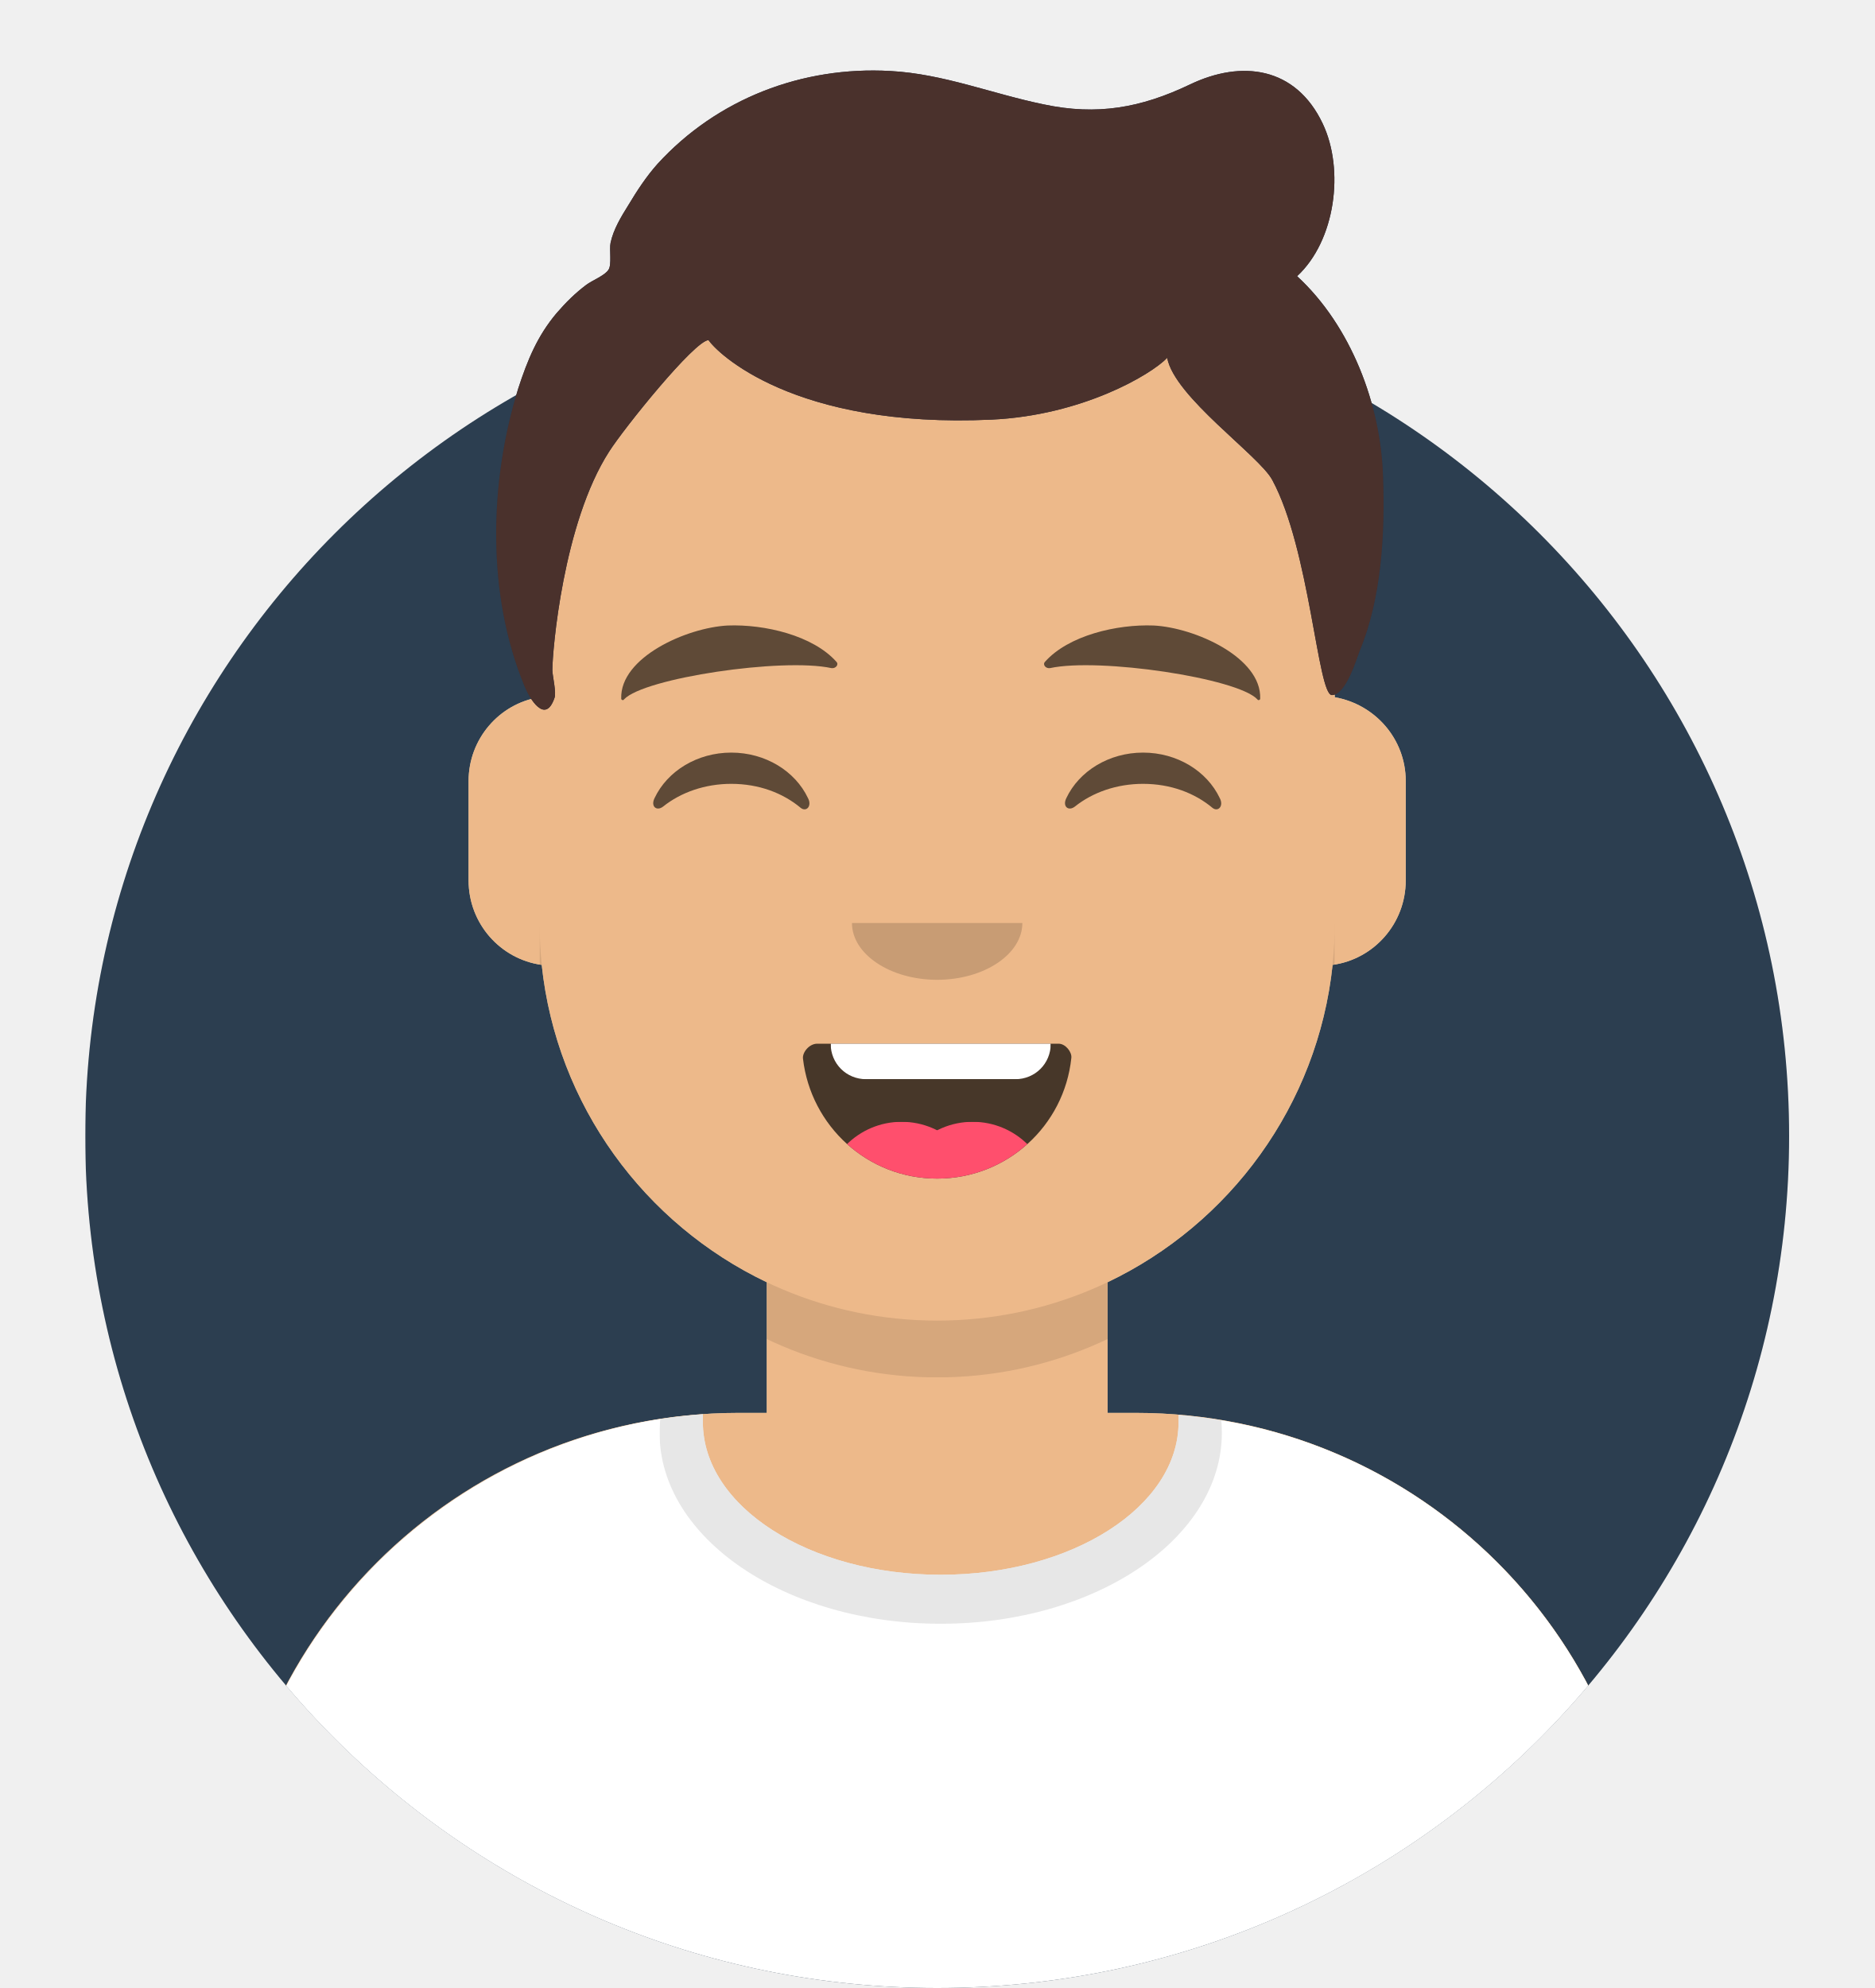
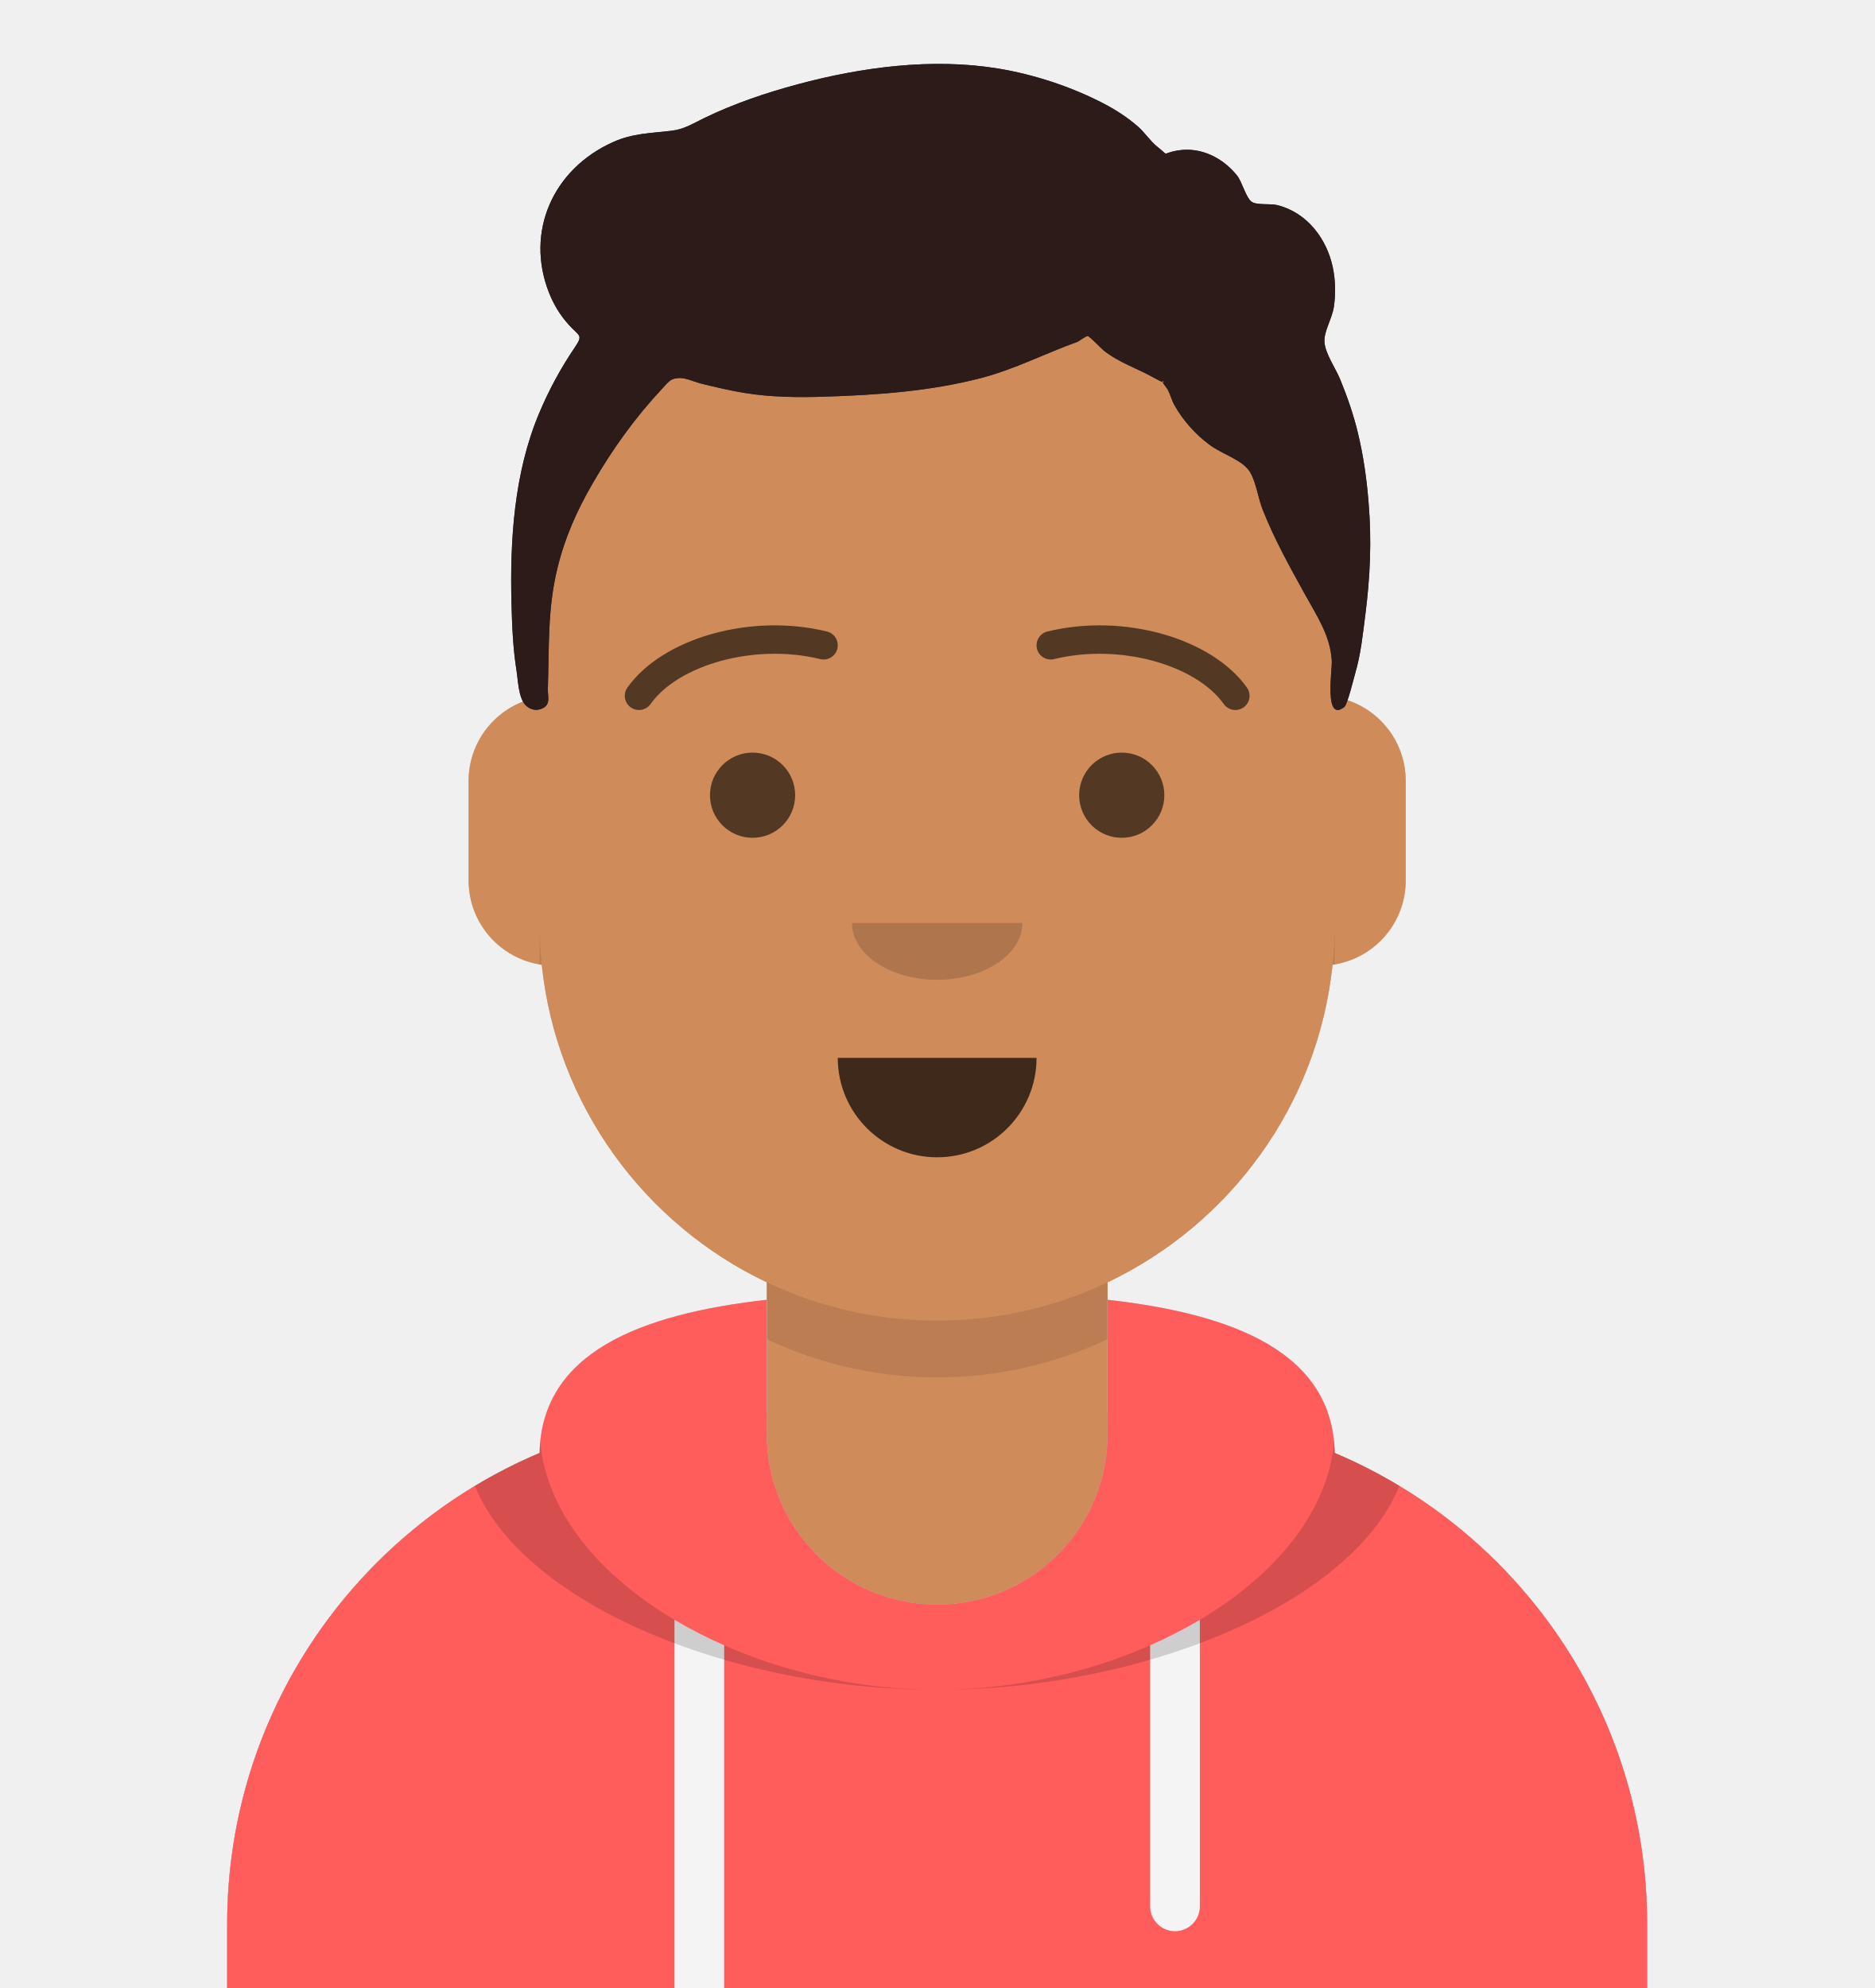
- <svg xmlns="http://www.w3.org/2000/svg" version="1.1" id="Layer_1" x="0px" y="0px" viewBox="0 0 264 280" style="enable-background:new 0 0 264 280;" xml:space="preserve">
-   <style type="text/css">
- 	.st0{fill-rule:evenodd;clip-rule:evenodd;fill:#E6E6E6;}
- 	.st1{filter:url(#Adobe_OpacityMaskFilter);}
- 	.st2{fill-rule:evenodd;clip-rule:evenodd;fill:#FFFFFF;}
- 	.st3{mask:url(#mask-2_1_);}
- 	.st4{fill-rule:evenodd;clip-rule:evenodd;fill:#2C3E50;}
- 	.st5{filter:url(#Adobe_OpacityMaskFilter_1_);}
- 	.st6{mask:url(#mask-4_1_);}
- 	.st7{fill-rule:evenodd;clip-rule:evenodd;fill:#D0C6AC;}
- 	.st8{filter:url(#Adobe_OpacityMaskFilter_2_);}
- 	.st9{mask:url(#mask-6_1_);}
- 	.st10{fill-rule:evenodd;clip-rule:evenodd;fill:#EDB98A;}
- 	.st11{filter:url(#Adobe_OpacityMaskFilter_3_);}
- 	.st12{mask:url(#mask-6_2_);fill-rule:evenodd;clip-rule:evenodd;fill-opacity:0.1;}
- 	.st13{filter:url(#Adobe_OpacityMaskFilter_4_);}
- 	.st14{mask:url(#react-mask-952_1_);}
- 	.st15{filter:url(#Adobe_OpacityMaskFilter_5_);}
- 	.st16{opacity:0.6;mask:url(#react-mask-952_2_);}
- 	.st17{fill-rule:evenodd;clip-rule:evenodd;fill-opacity:0.16;}
- 	.st18{fill-rule:evenodd;clip-rule:evenodd;fill-opacity:0.7;}
- 	.st19{filter:url(#Adobe_OpacityMaskFilter_6_);}
- 	.st20{mask:url(#react-mask-934_1_);fill-rule:evenodd;clip-rule:evenodd;fill:#FFFFFF;}
- 	.st21{filter:url(#Adobe_OpacityMaskFilter_7_);}
- 	.st22{mask:url(#react-mask-934_2_);}
- 	.st23{fill-rule:evenodd;clip-rule:evenodd;fill:#FF4F6D;}
- 	.st24{fill-rule:evenodd;clip-rule:evenodd;fill-opacity:0.6;}
- 	.st25{filter:url(#Adobe_OpacityMaskFilter_8_);}
- 	.st26{mask:url(#react-mask-925_1_);}
- 	.st27{fill-rule:evenodd;clip-rule:evenodd;fill:#28354B;}
- 	.st28{filter:url(#Adobe_OpacityMaskFilter_9_);}
- 	.st29{mask:url(#react-mask-924_1_);}
- 	.st30{fill-rule:evenodd;clip-rule:evenodd;fill:#4A312C;}
- </style>
-   <g>
-     <g transform="translate(-825, -1100)">
+ <svg xmlns="http://www.w3.org/2000/svg" xmlns:xlink="http://www.w3.org/1999/xlink" width="264px" height="280px" viewBox="0 0 264 280" version="1.1">
+   <defs>
+     <circle id="path-1" cx="120" cy="120" r="120" />
+     <path d="M12,160 C12,226.274 65.726,280 132,280 C198.274,280 252,226.274 252,160 L264,160 L264,-1.42108547e-14 L-3.19744231e-14,-1.42108547e-14 L-3.19744231e-14,160 L12,160 Z" id="path-3" />
+     <path d="M124,144.611 L124,163 L128,163 L128,163 C167.765,163 200,195.235 200,235 L200,244 L0,244 L0,235 C-4.86974701e-15,195.235 32.235,163 72,163 L72,163 L76,163 L76,144.611 C58.763,136.422 46.372,119.687 44.305,99.881 C38.48,99.058 34,94.052 34,88 L34,74 C34,68.054 38.325,63.118 44,62.166 L44,56 L44,56 C44,25.072 69.072,5.68137151e-15 100,0 L100,0 L100,0 C130.928,-5.68137151e-15 156,25.072 156,56 L156,62.166 C161.675,63.118 166,68.054 166,74 L166,88 C166,94.052 161.52,99.058 155.695,99.881 C153.628,119.687 141.237,136.422 124,144.611 Z" id="path-5" />
+   </defs>
+   <g id="Avataaar" stroke="none" stroke-width="1" fill="none" fill-rule="evenodd">
+     <g transform="translate(-825, -1100)" id="Avataaar/Circle">
      <g transform="translate(825, 1100)">
-         <g id="Circle" transform="translate(12, 40)">
-           <g id="Circle-Background">
-             <circle class="st0" cx="120" cy="120" r="120" />
-           </g>
-           <defs>
-             <filter id="Adobe_OpacityMaskFilter" filterUnits="userSpaceOnUse" x="0" y="0" width="240" height="240">
-               <feColorMatrix type="matrix" values="1 0 0 0 0  0 1 0 0 0  0 0 1 0 0  0 0 0 1 0" />
-             </filter>
-           </defs>
-           <mask maskUnits="userSpaceOnUse" x="0" y="0" width="240" height="240" id="mask-2_1_">
-             <g class="st1">
-               <circle id="path-1_1_" class="st2" cx="120" cy="120" r="120" />
-             </g>
-           </mask>
-           <g class="st3">
-             <rect class="st4" width="240" height="240" />
-           </g>
-         </g>
-         <g id="Mask">
- 			</g>
-         <defs>
-           <filter id="Adobe_OpacityMaskFilter_1_" filterUnits="userSpaceOnUse" x="-1" y="0" width="265" height="280">
-             <feColorMatrix type="matrix" values="1 0 0 0 0  0 1 0 0 0  0 0 1 0 0  0 0 0 1 0" />
-           </filter>
-         </defs>
-         <mask maskUnits="userSpaceOnUse" x="-1" y="0" width="265" height="280" id="mask-4_1_">
-           <g class="st5">
-             <path id="path-3_1_" class="st2" d="M12,160c0,66.3,53.7,120,120,120s120-53.7,120-120h12V0H0v160H12z" />
-           </g>
-         </mask>
-         <g id="Avataaar" class="st6">
+         <g id="Mask" />
+         <g id="Avataaar" stroke-width="1" fill-rule="evenodd" mask="url(#mask-4)">
          <g id="Body" transform="translate(32, 36)">
-             <g>
-               <path class="st7" d="M124,144.6V163h4l0,0c39.8,0,72,32.2,72,72v9H0v-9c0-39.8,32.2-72,72-72l0,0h4v-18.4        c-17.2-8.2-29.6-24.9-31.7-44.7C38.5,99.1,34,94.1,34,88V74c0-5.9,4.3-10.9,10-11.8V56l0,0c0-30.9,25.1-56,56-56l0,0l0,0        c30.9,0,56,25.1,56,56v6.2c5.7,1,10,5.9,10,11.8v14c0,6.1-4.5,11.1-10.3,11.9C153.6,119.7,141.2,136.4,124,144.6z" />
-             </g>
-             <defs>
-               <filter id="Adobe_OpacityMaskFilter_2_" filterUnits="userSpaceOnUse" x="-32" y="0" width="264" height="244">
-                 <feColorMatrix type="matrix" values="1 0 0 0 0  0 1 0 0 0  0 0 1 0 0  0 0 0 1 0" />
-               </filter>
-             </defs>
-             <mask maskUnits="userSpaceOnUse" x="-32" y="0" width="264" height="244" id="mask-6_1_">
-               <g class="st8">
-                 <path id="path-5_1_" class="st2" d="M124,144.6V163h4l0,0c39.8,0,72,32.2,72,72v9H0v-9c0-39.8,32.2-72,72-72l0,0h4v-18.4         c-17.2-8.2-29.6-24.9-31.7-44.7C38.5,99.1,34,94.1,34,88V74c0-5.9,4.3-10.9,10-11.8V56l0,0c0-30.9,25.1-56,56-56l0,0l0,0         c30.9,0,56,25.1,56,56v6.2c5.7,1,10,5.9,10,11.8v14c0,6.1-4.5,11.1-10.3,11.9C153.6,119.7,141.2,136.4,124,144.6z" />
-               </g>
+             <mask id="mask-6" fill="white">
+               <use xlink:href="#path-5" />
            </mask>
-             <g class="st9">
-               <g id="Color" transform="translate(-32, 0)">
-                 <rect class="st10" width="264" height="244" />
+             <use fill="#D0C6AC" xlink:href="#path-5" />
+             <g id="Skin/👶🏽-03-Brown" mask="url(#mask-6)" fill="#D08B5B">
+               <g transform="translate(-32, 0)" id="Color">
+                 <rect x="0" y="0" width="264" height="244" />
              </g>
            </g>
+             <path d="M156,79 L156,102 C156,132.928 130.928,158 100,158 C69.072,158 44,132.928 44,102 L44,79 L44,94 C44,124.928 69.072,150 100,150 C130.928,150 156,124.928 156,94 L156,79 Z" id="Neck-Shadow" fill-opacity="0.1" fill="#000000" mask="url(#mask-6)" />
+           </g>
+           <g id="Clothing/Hoodie" transform="translate(0, 170)">
            <defs>
-               <filter id="Adobe_OpacityMaskFilter_3_" filterUnits="userSpaceOnUse" x="44" y="79" width="112" height="79">
-                 <feColorMatrix type="matrix" values="1 0 0 0 0  0 1 0 0 0  0 0 1 0 0  0 0 0 1 0" />
-               </filter>
+               <path d="M108,13.071 C90.081,15.076 76.28,20.552 76.004,34.645 C50.146,45.568 32,71.165 32,100.999 L32,100.999 L32,110 L232,110 L232,100.999 C232,71.165 213.854,45.568 187.996,34.645 C187.72,20.552 173.919,15.076 156,13.071 L156,32 L156,32 C156,45.255 145.255,56 132,56 L132,56 C118.745,56 108,45.255 108,32 L108,13.071 Z" id="react-path-163" />
            </defs>
-             <mask maskUnits="userSpaceOnUse" x="44" y="79" width="112" height="79" id="mask-6_2_">
-               <g class="st11">
-                 <path id="path-5_2_" class="st2" d="M124,144.6V163h4l0,0c39.8,0,72,32.2,72,72v9H0v-9c0-39.8,32.2-72,72-72l0,0h4v-18.4         c-17.2-8.2-29.6-24.9-31.7-44.7C38.5,99.1,34,94.1,34,88V74c0-5.9,4.3-10.9,10-11.8V56l0,0c0-30.9,25.1-56,56-56l0,0l0,0         c30.9,0,56,25.1,56,56v6.2c5.7,1,10,5.9,10,11.8v14c0,6.1-4.5,11.1-10.3,11.9C153.6,119.7,141.2,136.4,124,144.6z" />
-               </g>
+             <mask id="react-mask-164" fill="white">
+               <use xlink:href="#react-path-163" />
            </mask>
-             <path id="Neck-Shadow" class="st12" d="M156,79v23c0,30.9-25.1,56-56,56s-56-25.1-56-56V79v15c0,30.9,25.1,56,56,56       s56-25.1,56-56V79z" />
+             <use id="Hoodie" fill="#B7C1DB" fill-rule="evenodd" xlink:href="#react-path-163" />
+             <g id="Color/Palette/Gray-01" mask="url(#react-mask-164)" fill-rule="evenodd" fill="#FF5C5C">
+               <rect id="🖍Color" x="0" y="0" width="264" height="110" />
+             </g>
+             <path d="M102,61.739 L102,110 L95,110 L95,58.15 C97.204,59.46 99.547,60.661 102,61.739 Z M169,58.15 L169,98.5 C169,100.433 167.433,102 165.5,102 C163.567,102 162,100.433 162,98.5 L162,61.739 C164.453,60.661 166.796,59.46 169,58.15 Z" id="Straps" fill="#F4F4F4" fill-rule="evenodd" mask="url(#react-mask-164)" />
+             <path d="M90.96,12.724 C75.909,15.571 65.5,21.243 65.5,32.308 C65.5,52.02 98.538,68 132,68 C165.462,68 198.5,52.02 198.5,32.308 C198.5,21.243 188.091,15.571 173.04,12.724 C182.125,16.074 188,21.706 188,31.077 C188,51.469 160.179,68 132,68 C103.821,68 76,51.469 76,31.077 C76,21.706 81.875,16.074 90.96,12.724 Z" id="Shadow" fill-opacity="0.16" fill="#000000" fill-rule="evenodd" mask="url(#react-mask-164)" />
          </g>
-           <g transform="translate(0, 170)">
-             <g id="Clothes">
-               <path class="st0" d="M166,29.3c37,3,66,34,66,71.8v8.9H32v-8.9C32,63,61.6,31.8,99,29.2c0,0.4,0,0.7,0,1.1        c0,11.9,15,21.5,33.5,21.5S166,42.2,166,30.3C166,30,166,29.6,166,29.3z" />
+           <g id="Face" transform="translate(76, 82)" fill="#000000">
+             <g id="Mouth/Default" transform="translate(2, 52)" fill-opacity="0.7">
+               <path d="M40,15 C40,22.732 46.268,29 54,29 L54,29 C61.732,29 68,22.732 68,15" id="Mouth" />
            </g>
-             <defs>
-               <filter id="Adobe_OpacityMaskFilter_4_" filterUnits="userSpaceOnUse" x="0" y="0" width="264" height="110">
-                 <feColorMatrix type="matrix" values="1 0 0 0 0  0 1 0 0 0  0 0 1 0 0  0 0 0 1 0" />
-               </filter>
-             </defs>
-             <mask maskUnits="userSpaceOnUse" x="0" y="0" width="264" height="110" id="react-mask-952_1_">
-               <g class="st13">
-                 <path id="react-path-951_1_" class="st2" d="M166,29.3c37,3,66,34,66,71.8v8.9H32v-8.9C32,63,61.6,31.8,99,29.2         c0,0.4,0,0.7,0,1.1c0,11.9,15,21.5,33.5,21.5S166,42.2,166,30.3C166,30,166,29.6,166,29.3z" />
-               </g>
-             </mask>
-             <g class="st14">
-               <rect class="st2" width="264" height="110" />
+             <g id="Nose/Default" transform="translate(28, 40)" fill-opacity="0.16">
+               <path d="M16,8 C16,12.418 21.373,16 28,16 L28,16 C34.627,16 40,12.418 40,8" id="Nose" />
            </g>
-             <defs>
-               <filter id="Adobe_OpacityMaskFilter_5_" filterUnits="userSpaceOnUse" x="92.9" y="4.9" width="79.3" height="53.8">
-                 <feColorMatrix type="matrix" values="1 0 0 0 0  0 1 0 0 0  0 0 1 0 0  0 0 0 1 0" />
-               </filter>
-             </defs>
-             <mask maskUnits="userSpaceOnUse" x="92.9" y="4.9" width="79.3" height="53.8" id="react-mask-952_2_">
-               <g class="st15">
-                 <path id="react-path-951_2_" class="st2" d="M166,29.3c37,3,66,34,66,71.8v8.9H32v-8.9C32,63,61.6,31.8,99,29.2         c0,0.4,0,0.7,0,1.1c0,11.9,15,21.5,33.5,21.5S166,42.2,166,30.3C166,30,166,29.6,166,29.3z" />
-               </g>
-             </mask>
-             <g id="Shadowy" class="st16">
-               <g transform="translate(92, 4)">
-                 <ellipse class="st17" cx="40.5" cy="27.8" rx="39.6" ry="26.9" />
+             <g id="Eyes/Default-😀" transform="translate(0, 8)" fill-opacity="0.6">
+               <circle id="Eye" cx="30" cy="22" r="6" />
+               <circle id="Eye" cx="82" cy="22" r="6" />
+             </g>
+             <g id="Eyebrow/Outline/Default" fill-opacity="0.6">
+               <g id="I-Browse" transform="translate(12, 6)">
+                 <path d="M3.63,11.159 C7.545,5.65 18.278,2.561 27.523,4.831 C28.596,5.095 29.679,4.439 29.942,3.366 C30.206,2.293 29.55,1.21 28.477,0.947 C17.74,-1.69 5.312,1.887 0.37,8.841 C-0.27,9.742 -0.059,10.99 0.841,11.63 C1.742,12.27 2.99,12.059 3.63,11.159 Z" id="Eyebrow" fill-rule="nonzero" />
+                 <path d="M61.63,11.159 C65.545,5.65 76.278,2.561 85.523,4.831 C86.596,5.095 87.679,4.439 87.942,3.366 C88.206,2.293 87.55,1.21 86.477,0.947 C75.74,-1.69 63.312,1.887 58.37,8.841 C57.73,9.742 57.941,10.99 58.841,11.63 C59.742,12.27 60.99,12.059 61.63,11.159 Z" id="Eyebrow" fill-rule="nonzero" transform="translate(73.00015, 6.039198) scale(-1, 1) translate(-73.00015, -6.039198) " />
              </g>
            </g>
          </g>
-           <g id="Face" transform="translate(76, 82)">
-             <g transform="translate(2, 52)">
-               <g id="Mouth">
-                 <path class="st18" d="M35.1,15.1C36.2,24.6,44.2,32,54,32c9.8,0,17.9-7.4,18.9-17c0.1-0.8-0.8-2-1.8-2c-14.9,0-26.3,0-34,0         C36,13,35,14.2,35.1,15.1z" />
-               </g>
-               <defs>
-                 <filter id="Adobe_OpacityMaskFilter_6_" filterUnits="userSpaceOnUse" x="39" y="2" width="31" height="16">
-                   <feColorMatrix type="matrix" values="1 0 0 0 0  0 1 0 0 0  0 0 1 0 0  0 0 0 1 0" />
-                 </filter>
-               </defs>
-               <mask maskUnits="userSpaceOnUse" x="39" y="2" width="31" height="16" id="react-mask-934_1_">
-                 <g class="st19">
-                   <path id="react-path-933_1_" class="st2" d="M35.1,15.1C36.2,24.6,44.2,32,54,32c9.8,0,17.9-7.4,18.9-17          c0.1-0.8-0.8-2-1.8-2c-14.9,0-26.3,0-34,0C36,13,35,14.2,35.1,15.1z" />
-                 </g>
-               </mask>
-               <path id="Teeth" class="st20" d="M44,2h21c2.8,0,5,2.2,5,5v6c0,2.8-2.2,5-5,5H44c-2.8,0-5-2.2-5-5V7C39,4.2,41.2,2,44,2z" />
-               <defs>
-                 <filter id="Adobe_OpacityMaskFilter_7_" filterUnits="userSpaceOnUse" x="38" y="24" width="32" height="22">
-                   <feColorMatrix type="matrix" values="1 0 0 0 0  0 1 0 0 0  0 0 1 0 0  0 0 0 1 0" />
-                 </filter>
-               </defs>
-               <mask maskUnits="userSpaceOnUse" x="38" y="24" width="32" height="22" id="react-mask-934_2_">
-                 <g class="st21">
-                   <path id="react-path-933_2_" class="st2" d="M35.1,15.1C36.2,24.6,44.2,32,54,32c9.8,0,17.9-7.4,18.9-17          c0.1-0.8-0.8-2-1.8-2c-14.9,0-26.3,0-34,0C36,13,35,14.2,35.1,15.1z" />
-                 </g>
-               </mask>
-               <g id="Tongue" class="st22">
-                 <g transform="translate(38, 24)">
-                   <circle class="st23" cx="11" cy="11" r="11" />
-                   <circle class="st23" cx="21" cy="11" r="11" />
-                 </g>
-               </g>
-             </g>
-             <g transform="translate(28, 40)">
-               <path id="Nose" class="st17" d="M16,8c0,4.4,5.4,8,12,8l0,0c6.6,0,12-3.6,12-8" />
-             </g>
-             <g transform="translate(0, 8)">
-               <path id="Squint" class="st24" d="M16.2,22.4C18,18.6,22.2,16,27,16c4.8,0,9,2.6,10.8,6.4c0.6,1.1-0.2,2-1,1.4        c-2.5-2.1-5.9-3.4-9.8-3.4c-3.7,0-7.1,1.2-9.6,3.2C16.5,24.3,15.6,23.6,16.2,22.4z" />
-               <path class="st24" d="M74.2,22.4C76,18.6,80.2,16,85,16c4.8,0,9,2.6,10.8,6.4c0.6,1.1-0.2,2-1,1.4c-2.5-2.1-5.9-3.4-9.8-3.4        c-3.7,0-7.1,1.2-9.6,3.2C74.5,24.3,73.6,23.6,74.2,22.4z" />
-             </g>
-             <g>
-               <path id="Eyebrow" class="st24" d="M26.5,6.1c-5.8,0.3-15.2,4.5-15,10.3c0,0.2,0.3,0.3,0.4,0.1c2.8-3,22.3-5.9,29.2-4.4        c0.6,0.1,1.1-0.5,0.7-0.9C38.5,7.5,31.7,5.9,26.5,6.1" />
-               <path class="st24" d="M86.5,6.1c5.8,0.3,15.2,4.5,15,10.3c0,0.2-0.3,0.3-0.4,0.1c-2.8-3-22.3-5.9-29.2-4.4        c-0.6,0.1-1.1-0.5-0.7-0.9C74.5,7.5,81.3,5.9,86.5,6.1" />
-             </g>
-           </g>
-           <g id="Top">
+           <g id="Top" stroke-width="1" fill-rule="evenodd">
            <defs>
-               <filter id="Adobe_OpacityMaskFilter_8_" filterUnits="userSpaceOnUse" x="-1" y="0" width="264" height="280">
-                 <feColorMatrix type="matrix" values="1 0 0 0 0  0 1 0 0 0  0 0 1 0 0  0 0 0 1 0" />
+               <rect id="react-path-121" x="0" y="0" width="264" height="280" />
+               <path d="M94.252,52.022 C94.375,51.968 94.07,51.947 93.336,51.96 C94.228,51.958 94.533,51.979 94.252,52.022 M86.117,36.302 C86.115,36.282 86.134,36.453 86.117,36.302 M193.765,70.766 C193.501,67.449 193.033,64.152 192.247,60.911 C191.622,58.335 190.769,55.878 189.76,53.42 C189.151,51.935 187.728,49.896 187.56,48.294 C187.395,46.717 188.627,44.969 188.889,43.132 C189.144,41.345 189.101,39.465 188.734,37.694 C187.901,33.671 185.14,29.93 180.877,28.881 C179.925,28.647 177.913,28.936 177.241,28.382 C176.47,27.746 175.933,25.581 175.235,24.712 C173.244,22.236 170.14,20.642 166.866,21.198 C164.455,21.607 165.839,22.105 164.032,20.686 C163.027,19.898 162.276,18.693 161.3,17.839 C159.833,16.556 158.15,15.458 156.408,14.557 C151.851,12.199 146.654,10.485 141.564,9.649 C132.279,8.125 122.369,9.454 113.369,11.869 C108.89,13.07 104.382,14.595 100.222,16.612 C98.439,17.476 97.409,18.194 95.549,18.42 C92.621,18.777 90.14,18.759 87.366,20.001 C78.83,23.823 74.985,32.69 78.307,41.175 C78.975,42.882 79.88,44.38 81.127,45.759 C82.647,47.439 83.198,47.109 81.888,49.041 C79.929,51.931 78.278,55.013 76.933,58.213 C73.404,66.615 72.814,76.077 73.044,85.037 C73.124,88.174 73.259,91.35 73.753,94.456 C73.967,95.801 74.027,98.329 75.035,99.327 C75.547,99.833 76.276,100.115 77.004,99.914 C78.713,99.44 78.125,98.179 78.165,97.008 C78.365,91.124 78.095,85.919 79.494,80.106 C80.528,75.812 82.25,71.911 84.483,68.071 C87.321,63.187 90.386,58.898 94.29,54.716 C95.207,53.732 95.408,53.315 96.639,53.244 C97.571,53.19 98.934,53.828 99.84,54.049 C101.838,54.536 103.839,55.017 105.873,55.345 C109.613,55.948 113.317,55.989 117.09,55.87 C124.516,55.638 131.975,55.117 139.175,53.247 C143.957,52.005 148.197,49.776 152.777,48.142 C152.859,48.113 154.007,47.295 154.208,47.328 C154.489,47.375 156.185,49.154 156.471,49.378 C158.697,51.124 161.138,51.857 163.541,53.208 C166.505,54.875 163.635,52.49 165.269,54.567 C165.746,55.172 165.99,56.293 166.372,56.978 C167.588,59.161 169.28,61.08 171.303,62.602 C173.258,64.073 176.196,64.783 177.193,66.697 C177.962,68.174 178.221,70.181 178.841,71.758 C180.469,75.893 182.618,79.749 184.767,83.644 C186.499,86.783 188.392,89.525 188.585,93.112 C188.652,94.36 187.464,101.849 190.358,99.572 C190.787,99.234 191.711,95.416 191.901,94.768 C192.673,92.135 192.947,89.387 193.296,86.682 C193.99,81.302 194.219,76.184 193.765,70.766" id="react-path-120" />
+               <filter x="-0.8%" y="-2.0%" width="101.5%" height="108.0%" filterUnits="objectBoundingBox" id="react-filter-117">
+                 <feOffset dx="0" dy="2" in="SourceAlpha" result="shadowOffsetOuter1" />
+                 <feColorMatrix values="0 0 0 0 0   0 0 0 0 0   0 0 0 0 0  0 0 0 0.16 0" type="matrix" in="shadowOffsetOuter1" result="shadowMatrixOuter1" />
+                 <feMerge>
+                   <feMergeNode in="shadowMatrixOuter1" />
+                   <feMergeNode in="SourceGraphic" />
+                 </feMerge>
              </filter>
            </defs>
-             <mask maskUnits="userSpaceOnUse" x="-1" y="0" width="264" height="280" id="react-mask-925_1_">
-               <g class="st25">
-                 <rect id="react-path-927_1_" class="st2" width="264" height="280" />
-               </g>
+             <mask id="react-mask-119" fill="white">
+               <use xlink:href="#react-path-121" />
            </mask>
-             <g class="st26">
+             <g id="Mask" />
+             <g id="Top/Short-Hair/Short-Curly" mask="url(#react-mask-119)">
              <g transform="translate(-1, 0)">
-                 <g id="Short-Hair">
-                   <path class="st27" d="M183.7,38.9c5.4-5,6.7-15,3.6-21.5c-3.8-8-11.4-9-18.7-5.5c-6.9,3.3-13.1,4.4-20.6,2.8          c-7.3-1.5-14.1-4.3-21.6-4.7C114,9.3,102,13.9,93.6,23.1c-1.6,1.8-2.9,3.8-4.1,5.8c-1,1.6-2.1,3.4-2.5,5.3          c-0.2,0.9,0.2,3.1-0.3,3.8c-0.5,0.8-2.3,1.5-3.1,2.1c-1.6,1.2-2.9,2.5-4.2,4c-2.7,3.2-4.1,6.6-5.4,10.6          c-4.1,13.2-4.5,29,0.9,42c0.7,1.7,2.9,5.4,4.2,1.6c0.3-0.7-0.3-3.2-0.3-3.9c0-2.7,1.5-20.7,8-30.8c2.1-3.3,12-15.6,14-15.7          c1.1,1.7,11.9,12.5,39.9,11.2c12.7-0.6,22.4-6.3,24.7-8.7c1,5.5,13,13.8,14.8,17.2c5.3,9.8,6.4,30.3,8.4,30.3          s3.5-5.2,3.9-6.2c3.1-7.4,3.6-16.6,3.3-24.6C195.5,57,191.3,45.9,183.7,38.9z" />
-                 </g>
-                 <defs>
-                   <filter id="Adobe_OpacityMaskFilter_9_" filterUnits="userSpaceOnUse" x="0" y="0" width="264" height="280">
-                     <feColorMatrix type="matrix" values="1 0 0 0 0  0 1 0 0 0  0 0 1 0 0  0 0 0 1 0" />
-                   </filter>
-                 </defs>
-                 <mask maskUnits="userSpaceOnUse" x="0" y="0" width="264" height="280" id="react-mask-924_1_">
-                   <g class="st28">
-                     <path id="react-path-926_1_" class="st2" d="M183.7,38.9c5.4-5,6.7-15,3.6-21.5c-3.8-8-11.4-9-18.7-5.5           c-6.9,3.3-13.1,4.4-20.6,2.8c-7.3-1.5-14.1-4.3-21.6-4.7C114,9.3,102,13.9,93.6,23.1c-1.6,1.8-2.9,3.8-4.1,5.8           c-1,1.6-2.1,3.4-2.5,5.3c-0.2,0.9,0.2,3.1-0.3,3.8c-0.5,0.8-2.3,1.5-3.1,2.1c-1.6,1.2-2.9,2.5-4.2,4           c-2.7,3.2-4.1,6.6-5.4,10.6c-4.1,13.2-4.5,29,0.9,42c0.7,1.7,2.9,5.4,4.2,1.6c0.3-0.7-0.3-3.2-0.3-3.9           c0-2.7,1.5-20.7,8-30.8c2.1-3.3,12-15.6,14-15.7c1.1,1.7,11.9,12.5,39.9,11.2c12.7-0.6,22.4-6.3,24.7-8.7           c1,5.5,13,13.8,14.8,17.2c5.3,9.8,6.4,30.3,8.4,30.3s3.5-5.2,3.9-6.2c3.1-7.4,3.6-16.6,3.3-24.6           C195.5,57,191.3,45.9,183.7,38.9z" />
-                   </g>
+                 <mask id="react-mask-118" fill="white">
+                   <use xlink:href="#react-path-120" />
                </mask>
-                 <g class="st29">
-                   <g transform="translate(0, 0) ">
-                     <rect class="st30" width="264" height="280" />
+                 <use id="Short-Hair" stroke="none" fill="#28354B" fill-rule="evenodd" xlink:href="#react-path-120" />
+                 <g id="Skin/👶🏽-03-Brown" mask="url(#react-mask-118)" fill="#2C1B18">
+                   <g transform="translate(0, 0) " id="Color">
+                     <rect x="0" y="0" width="264" height="280" />
                  </g>
                </g>
              </g>
            </g>
          </g>
        </g>
      </g>
    </g>
  </g>
</svg>
